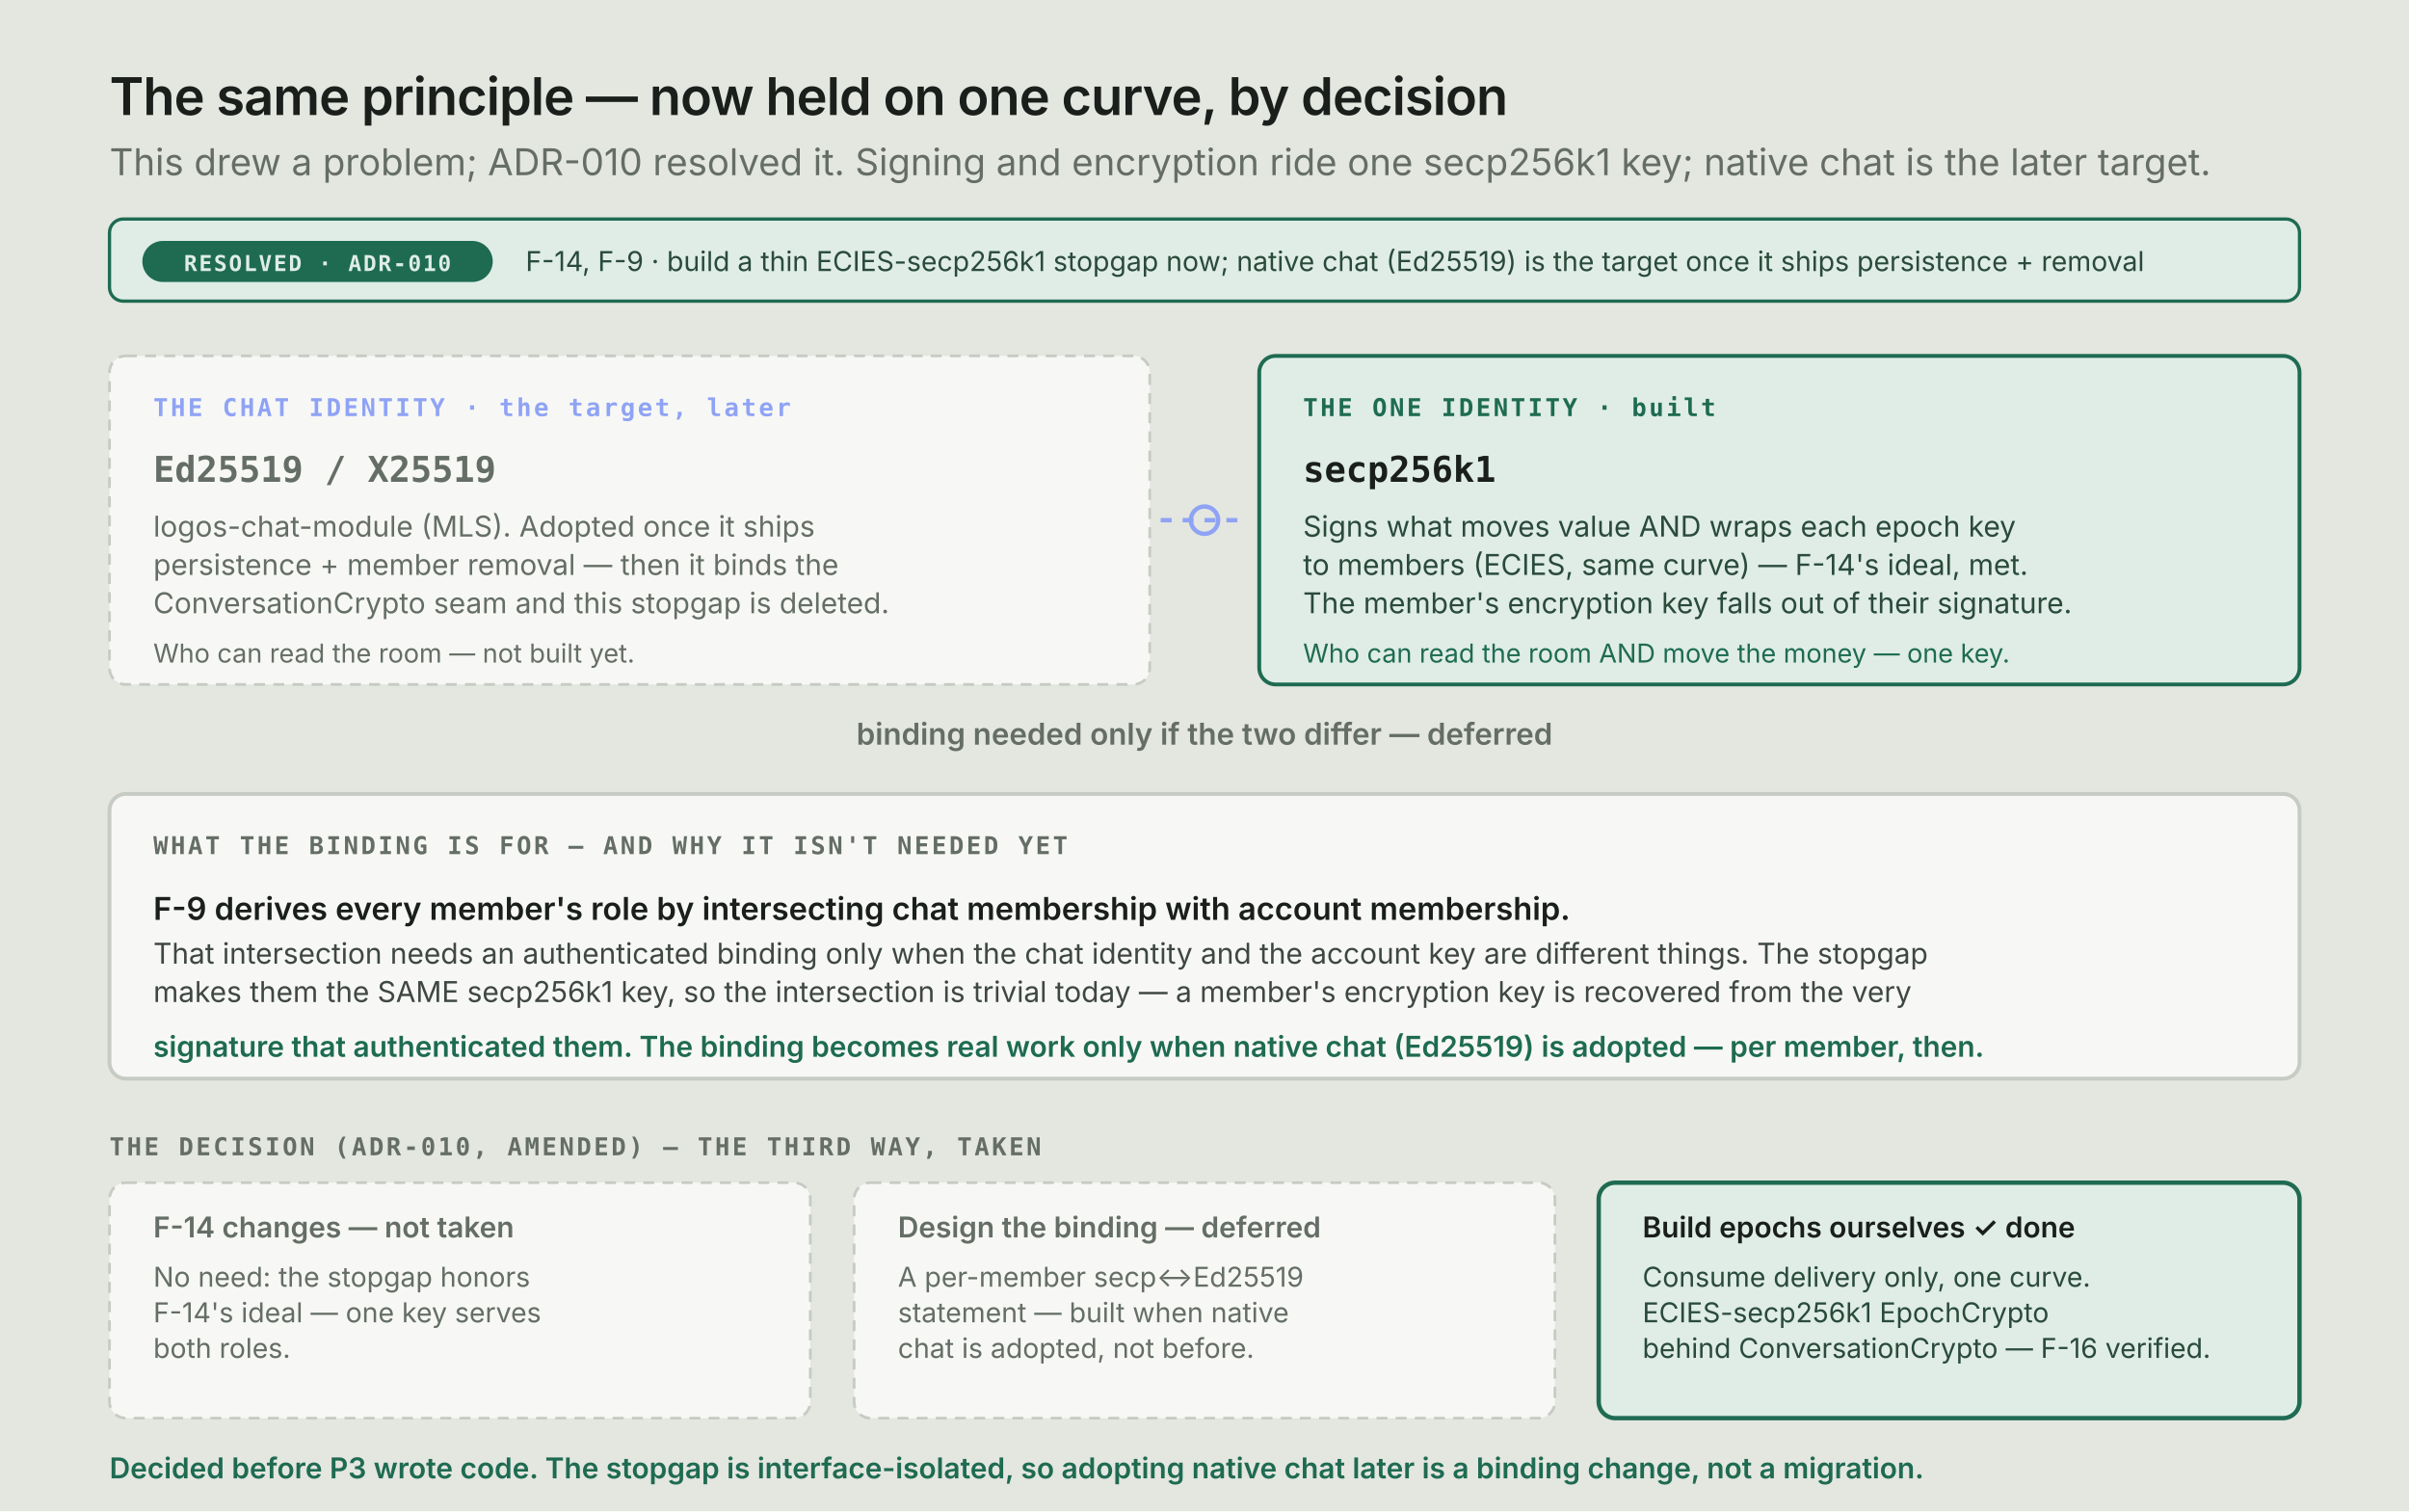
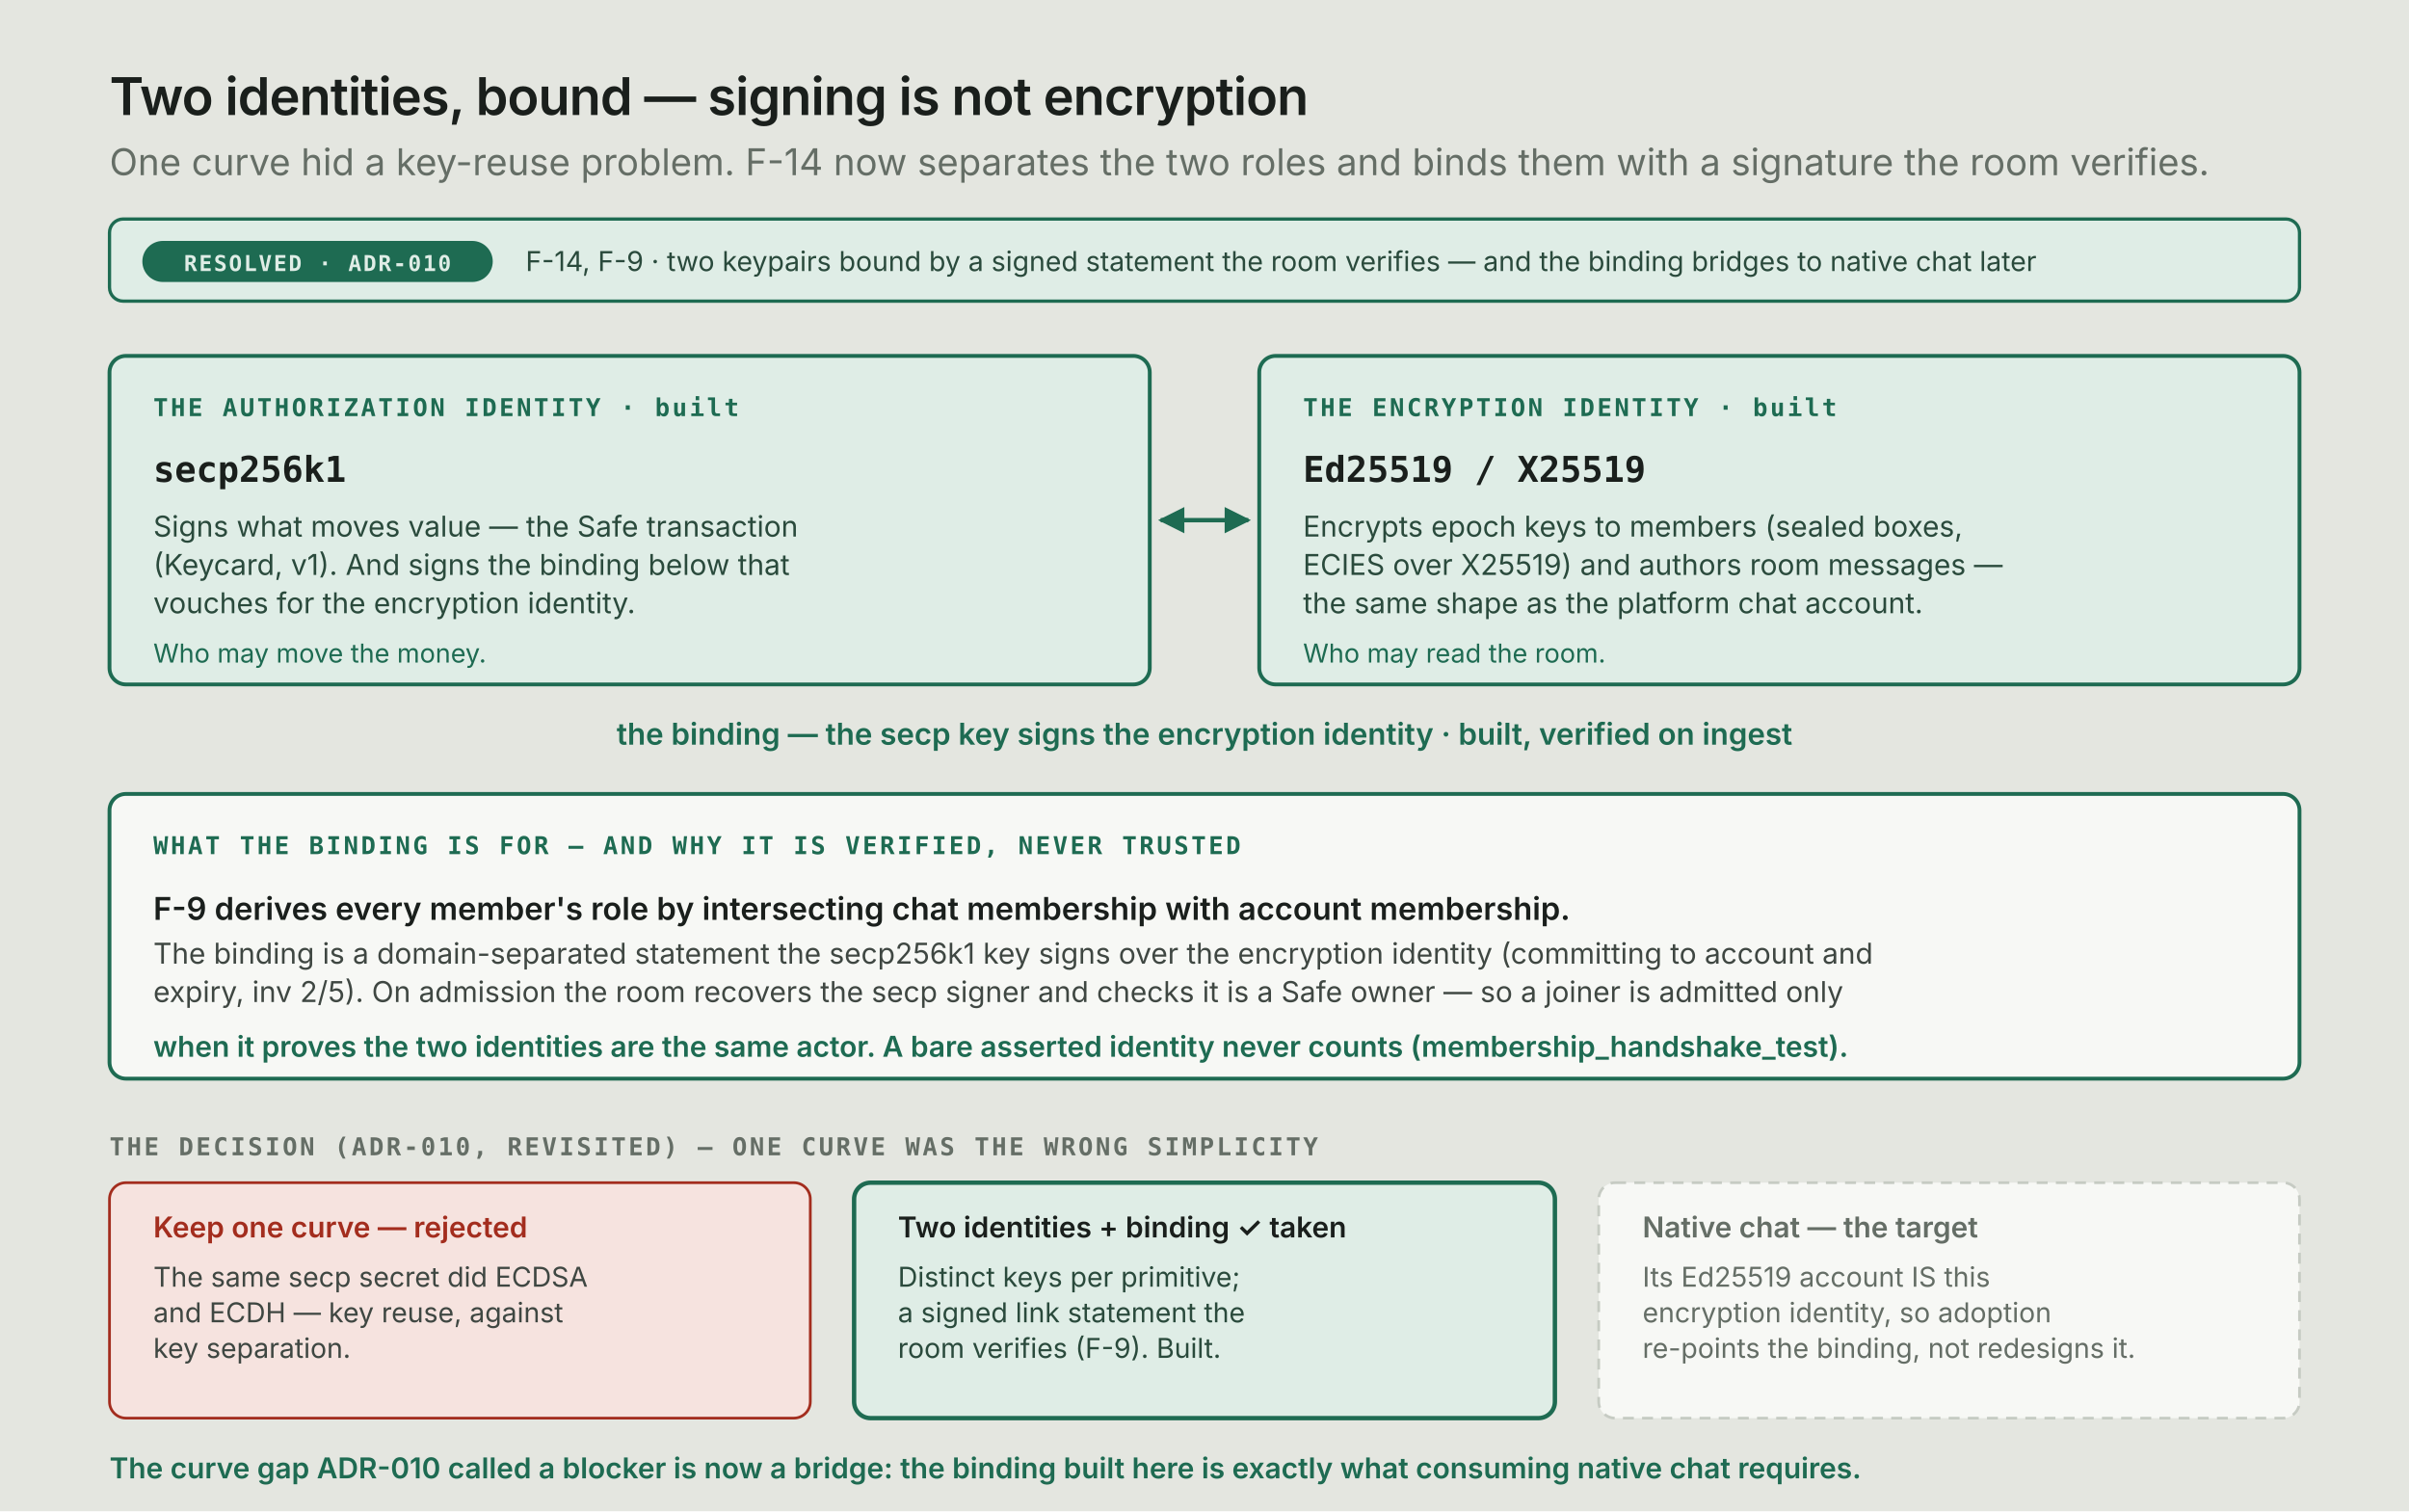
<svg xmlns="http://www.w3.org/2000/svg" viewBox="0 0 880 552" width="880" height="552" font-family="'Instrument Sans',-apple-system,BlinkMacSystemFont,'Segoe UI',sans-serif">
  <defs>
    <marker id="r" viewBox="0 0 10 10" refX="9" refY="5" markerWidth="6" markerHeight="6" orient="auto-start-reverse">
      <path d="M 0 0 L 10 5 L 0 10 z" fill="#1E6B52" />
    </marker>
  </defs>
  <rect width="880" height="552" fill="#E4E6E0" />
-   <text x="40" y="42" font-size="19" font-weight="600" fill="#1A1F1C" letter-spacing="-0.3">The same principle — now held on one curve, by decision</text>
-   <text x="40" y="64" font-size="13.5" fill="#656E66">This drew a problem; ADR-010 resolved it. Signing and encryption ride one secp256k1 key; native chat is the later target.</text>
+   <text x="40" y="42" font-size="19" font-weight="600" fill="#1A1F1C" letter-spacing="-0.3">Two identities, bound — signing is not encryption</text>
+   <text x="40" y="64" font-size="13.5" fill="#656E66">One curve hid a key-reuse problem. F-14 now separates the two roles and binds them with a signature the room verifies.</text>
  <rect x="40" y="80" width="800" height="30" rx="5" fill="#DFEDE6" stroke="#1E6B52" stroke-width="1.2" />
  <rect x="52" y="88" width="128" height="15" rx="7.5" fill="#1E6B52" />
  <text x="116" y="99" font-size="8" font-family="'DM Mono',ui-monospace,Menlo,monospace" font-weight="600" letter-spacing="0.08em" text-anchor="middle" fill="#DFEDE6">RESOLVED · ADR-010</text>
-   <text x="192" y="99" font-size="10" fill="#2A4A3C">F-14, F-9 · build a thin ECIES-secp256k1 stopgap now; native chat (Ed25519) is the target once it ships persistence + removal</text>
-   <rect x="40" y="130" width="380" height="120" rx="6" fill="#F7F8F5" stroke="#C6CBC3" stroke-width="1" stroke-dasharray="4 3" />
-   <text x="56" y="152" font-size="9" font-family="'DM Mono',ui-monospace,Menlo,monospace" font-weight="600" letter-spacing="0.1em" fill="#8FA3F5">THE CHAT IDENTITY · the target, later</text>
-   <text x="56" y="176" font-size="13" font-weight="600" font-family="'DM Mono',ui-monospace,Menlo,monospace" fill="#656E66">Ed25519 / X25519</text>
-   <text x="56" y="196" font-size="10.5" fill="#656E66">logos-chat-module (MLS). Adopted once it ships</text>
-   <text x="56" y="210" font-size="10.5" fill="#656E66">persistence + member removal — then it binds the</text>
-   <text x="56" y="224" font-size="10.5" fill="#656E66">ConversationCrypto seam and this stopgap is deleted.</text>
-   <text x="56" y="242" font-size="9.5" fill="#656E66">Who can read the room — not built yet.</text>
+   <text x="192" y="99" font-size="10" fill="#2A4A3C">F-14, F-9 · two keypairs bound by a signed statement the room verifies — and the binding bridges to native chat later</text>
+   <rect x="40" y="130" width="380" height="120" rx="6" fill="#DFEDE6" stroke="#1E6B52" stroke-width="1.4" />
+   <text x="56" y="152" font-size="9" font-family="'DM Mono',ui-monospace,Menlo,monospace" font-weight="600" letter-spacing="0.1em" fill="#1E6B52">THE AUTHORIZATION IDENTITY · built</text>
+   <text x="56" y="176" font-size="13" font-weight="600" font-family="'DM Mono',ui-monospace,Menlo,monospace" fill="#1A1F1C">secp256k1</text>
+   <text x="56" y="196" font-size="10.5" fill="#2A4A3C">Signs what moves value — the Safe transaction</text>
+   <text x="56" y="210" font-size="10.5" fill="#2A4A3C">(Keycard, v1). And signs the binding below that</text>
+   <text x="56" y="224" font-size="10.5" fill="#2A4A3C">vouches for the encryption identity.</text>
+   <text x="56" y="242" font-size="9.5" fill="#1E6B52">Who may move the money.</text>
  <rect x="460" y="130" width="380" height="120" rx="6" fill="#DFEDE6" stroke="#1E6B52" stroke-width="1.4" />
-   <text x="476" y="152" font-size="9" font-family="'DM Mono',ui-monospace,Menlo,monospace" font-weight="600" letter-spacing="0.1em" fill="#1E6B52">THE ONE IDENTITY · built</text>
-   <text x="476" y="176" font-size="13" font-weight="600" font-family="'DM Mono',ui-monospace,Menlo,monospace" fill="#1A1F1C">secp256k1</text>
-   <text x="476" y="196" font-size="10.5" fill="#2A4A3C">Signs what moves value AND wraps each epoch key</text>
-   <text x="476" y="210" font-size="10.5" fill="#2A4A3C">to members (ECIES, same curve) — F-14's ideal, met.</text>
-   <text x="476" y="224" font-size="10.5" fill="#2A4A3C">The member's encryption key falls out of their signature.</text>
-   <text x="476" y="242" font-size="9.5" fill="#1E6B52">Who can read the room AND move the money — one key.</text>
-   <path d="M 424 190 L 456 190" stroke="#8FA3F5" stroke-width="1.6" stroke-dasharray="4 4" fill="none" />
-   <circle cx="440" cy="190" r="5" fill="none" stroke="#8FA3F5" stroke-width="1.6" />
-   <text x="440" y="272" font-size="11" text-anchor="middle" font-weight="600" fill="#656E66">binding needed only if the two differ — deferred</text>
-   <rect x="40" y="290" width="800" height="104" rx="6" fill="#F7F8F5" stroke="#C6CBC3" stroke-width="1.4" />
-   <text x="56" y="312" font-size="9" font-family="'DM Mono',ui-monospace,Menlo,monospace" font-weight="600" letter-spacing="0.1em" fill="#656E66">WHAT THE BINDING IS FOR — AND WHY IT ISN'T NEEDED YET</text>
+   <text x="476" y="152" font-size="9" font-family="'DM Mono',ui-monospace,Menlo,monospace" font-weight="600" letter-spacing="0.1em" fill="#1E6B52">THE ENCRYPTION IDENTITY · built</text>
+   <text x="476" y="176" font-size="13" font-weight="600" font-family="'DM Mono',ui-monospace,Menlo,monospace" fill="#1A1F1C">Ed25519 / X25519</text>
+   <text x="476" y="196" font-size="10.5" fill="#2A4A3C">Encrypts epoch keys to members (sealed boxes,</text>
+   <text x="476" y="210" font-size="10.5" fill="#2A4A3C">ECIES over X25519) and authors room messages —</text>
+   <text x="476" y="224" font-size="10.5" fill="#2A4A3C">the same shape as the platform chat account.</text>
+   <text x="476" y="242" font-size="9.5" fill="#1E6B52">Who may read the room.</text>
+   <path d="M 424 190 L 456 190" stroke="#1E6B52" stroke-width="1.6" fill="none" marker-end="url(#r)" marker-start="url(#r)" />
+   <text x="440" y="272" font-size="11" text-anchor="middle" font-weight="600" fill="#1E6B52">the binding — the secp key signs the encryption identity · built, verified on ingest</text>
+   <rect x="40" y="290" width="800" height="104" rx="6" fill="#F7F8F5" stroke="#1E6B52" stroke-width="1.4" />
+   <text x="56" y="312" font-size="9" font-family="'DM Mono',ui-monospace,Menlo,monospace" font-weight="600" letter-spacing="0.1em" fill="#1E6B52">WHAT THE BINDING IS FOR — AND WHY IT IS VERIFIED, NEVER TRUSTED</text>
  <text x="56" y="336" font-size="11.5" font-weight="600" fill="#1A1F1C">F-9 derives every member's role by intersecting chat membership with account membership.</text>
-   <text x="56" y="352" font-size="10.5" fill="#3F4742">That intersection needs an authenticated binding only when the chat identity and the account key are different things. The stopgap</text>
-   <text x="56" y="366" font-size="10.5" fill="#3F4742">makes them the SAME secp256k1 key, so the intersection is trivial today — a member's encryption key is recovered from the very</text>
-   <text x="56" y="386" font-size="10.5" fill="#1E6B52" font-weight="600">signature that authenticated them. The binding becomes real work only when native chat (Ed25519) is adopted — per member, then.</text>
-   <text x="40" y="422" font-size="9" font-family="'DM Mono',ui-monospace,Menlo,monospace" font-weight="600" letter-spacing="0.1em" fill="#656E66">THE DECISION (ADR-010, AMENDED) — THE THIRD WAY, TAKEN</text>
-   <rect x="40" y="432" width="256" height="86" rx="6" fill="#F7F8F5" stroke="#C6CBC3" stroke-width="1" stroke-dasharray="4 3" />
-   <text x="56" y="452" font-size="10.5" font-weight="600" fill="#656E66">F-14 changes — not taken</text>
-   <text x="56" y="470" font-size="10" fill="#656E66">No need: the stopgap honors</text>
-   <text x="56" y="483" font-size="10" fill="#656E66">F-14's ideal — one key serves</text>
-   <text x="56" y="496" font-size="10" fill="#656E66">both roles.</text>
-   <rect x="312" y="432" width="256" height="86" rx="6" fill="#F7F8F5" stroke="#C6CBC3" stroke-width="1" stroke-dasharray="4 3" />
-   <text x="328" y="452" font-size="10.5" font-weight="600" fill="#656E66">Design the binding — deferred</text>
-   <text x="328" y="470" font-size="10" fill="#656E66">A per-member secp↔Ed25519</text>
-   <text x="328" y="483" font-size="10" fill="#656E66">statement — built when native</text>
-   <text x="328" y="496" font-size="10" fill="#656E66">chat is adopted, not before.</text>
-   <rect x="584" y="432" width="256" height="86" rx="6" fill="#DFEDE6" stroke="#1E6B52" stroke-width="1.6" />
-   <text x="600" y="452" font-size="10.5" font-weight="600" fill="#1A1F1C">Build epochs ourselves ✓ done</text>
-   <text x="600" y="470" font-size="10" fill="#2A4A3C">Consume delivery only, one curve.</text>
-   <text x="600" y="483" font-size="10" fill="#2A4A3C">ECIES-secp256k1 EpochCrypto</text>
-   <text x="600" y="496" font-size="10" fill="#2A4A3C">behind ConversationCrypto — F-16 verified.</text>
-   <text x="40" y="540" font-size="10.5" font-weight="600" fill="#1E6B52">Decided before P3 wrote code. The stopgap is interface-isolated, so adopting native chat later is a binding change, not a migration.</text>
+   <text x="56" y="352" font-size="10.5" fill="#3F4742">The binding is a domain-separated statement the secp256k1 key signs over the encryption identity (committing to account and</text>
+   <text x="56" y="366" font-size="10.5" fill="#3F4742">expiry, inv 2/5). On admission the room recovers the secp signer and checks it is a Safe owner — so a joiner is admitted only</text>
+   <text x="56" y="386" font-size="10.5" fill="#1E6B52" font-weight="600">when it proves the two identities are the same actor. A bare asserted identity never counts (membership_handshake_test).</text>
+   <text x="40" y="422" font-size="9" font-family="'DM Mono',ui-monospace,Menlo,monospace" font-weight="600" letter-spacing="0.1em" fill="#656E66">THE DECISION (ADR-010, REVISITED) — ONE CURVE WAS THE WRONG SIMPLICITY</text>
+   <rect x="40" y="432" width="256" height="86" rx="6" fill="#F6E3DF" stroke="#A32D1E" stroke-width="1" />
+   <text x="56" y="452" font-size="10.5" font-weight="600" fill="#A32D1E">Keep one curve — rejected</text>
+   <text x="56" y="470" font-size="10" fill="#3F4742">The same secp secret did ECDSA</text>
+   <text x="56" y="483" font-size="10" fill="#3F4742">and ECDH — key reuse, against</text>
+   <text x="56" y="496" font-size="10" fill="#3F4742">key separation.</text>
+   <rect x="312" y="432" width="256" height="86" rx="6" fill="#DFEDE6" stroke="#1E6B52" stroke-width="1.6" />
+   <text x="328" y="452" font-size="10.5" font-weight="600" fill="#1A1F1C">Two identities + binding ✓ taken</text>
+   <text x="328" y="470" font-size="10" fill="#2A4A3C">Distinct keys per primitive;</text>
+   <text x="328" y="483" font-size="10" fill="#2A4A3C">a signed link statement the</text>
+   <text x="328" y="496" font-size="10" fill="#2A4A3C">room verifies (F-9). Built.</text>
+   <rect x="584" y="432" width="256" height="86" rx="6" fill="#F7F8F5" stroke="#C6CBC3" stroke-width="1" stroke-dasharray="4 3" />
+   <text x="600" y="452" font-size="10.5" font-weight="600" fill="#656E66">Native chat — the target</text>
+   <text x="600" y="470" font-size="10" fill="#656E66">Its Ed25519 account IS this</text>
+   <text x="600" y="483" font-size="10" fill="#656E66">encryption identity, so adoption</text>
+   <text x="600" y="496" font-size="10" fill="#656E66">re-points the binding, not redesigns it.</text>
+   <text x="40" y="540" font-size="10.5" font-weight="600" fill="#1E6B52">The curve gap ADR-010 called a blocker is now a bridge: the binding built here is exactly what consuming native chat requires.</text>
</svg>
